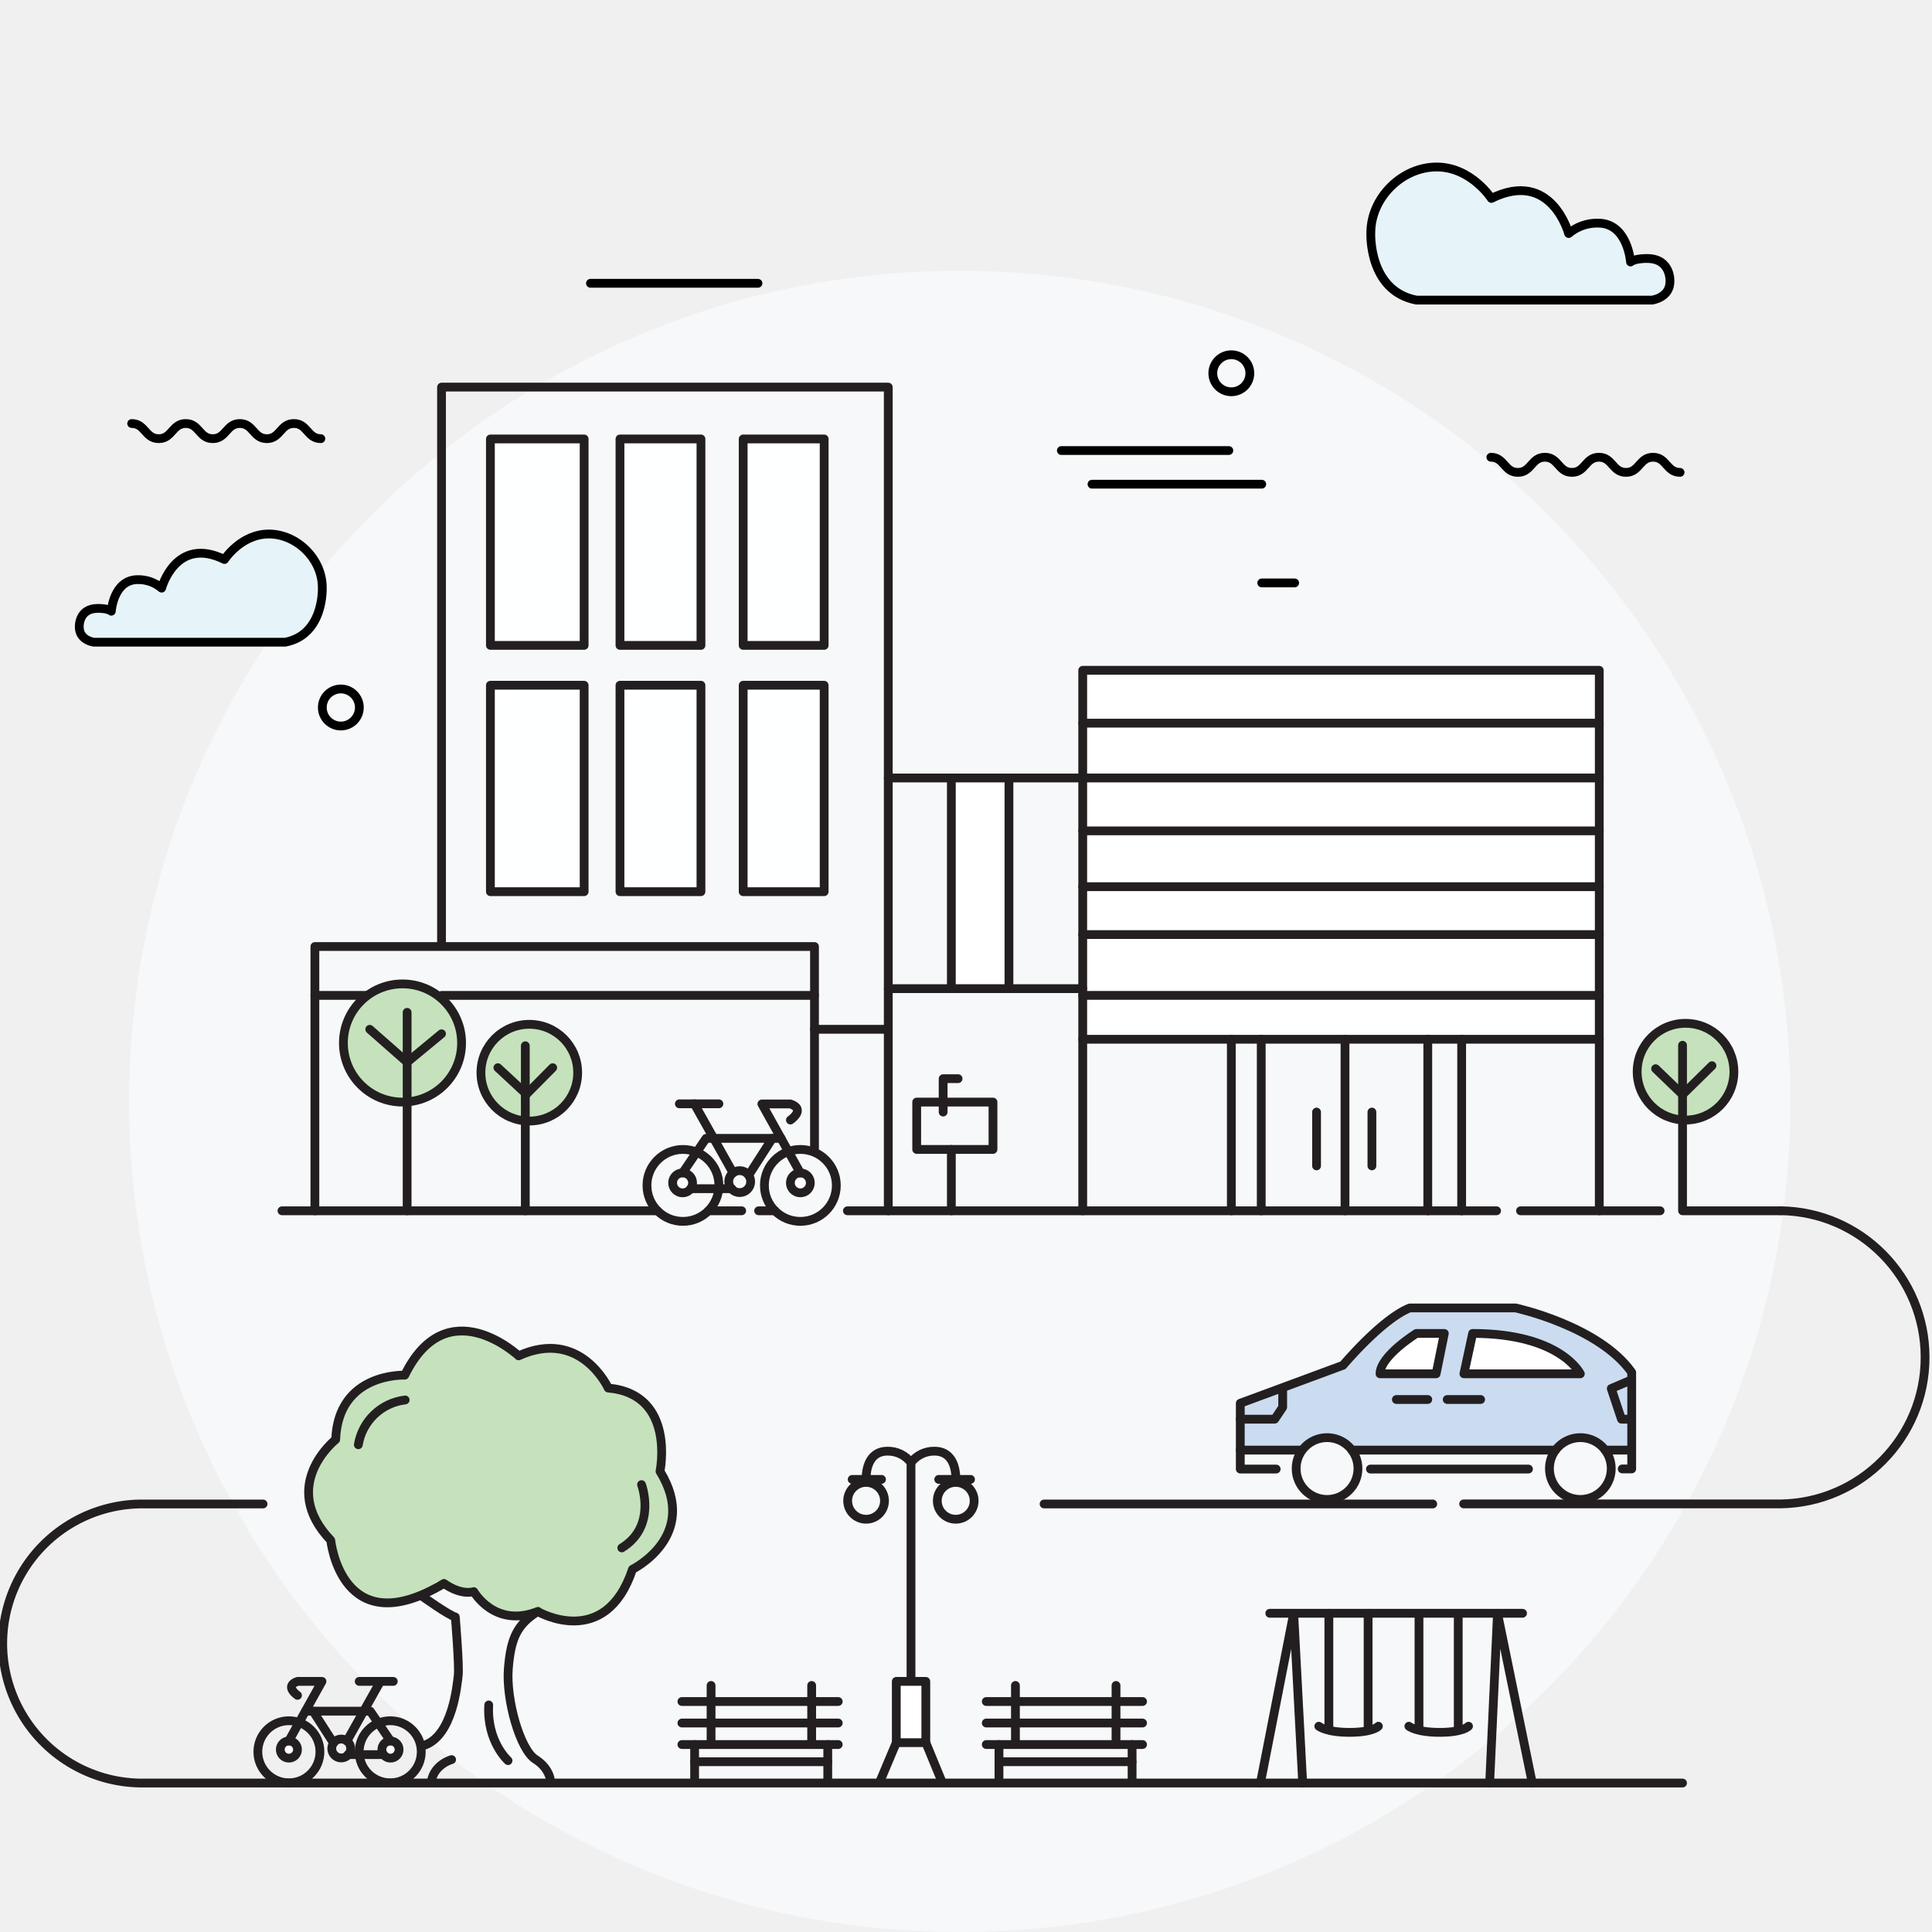
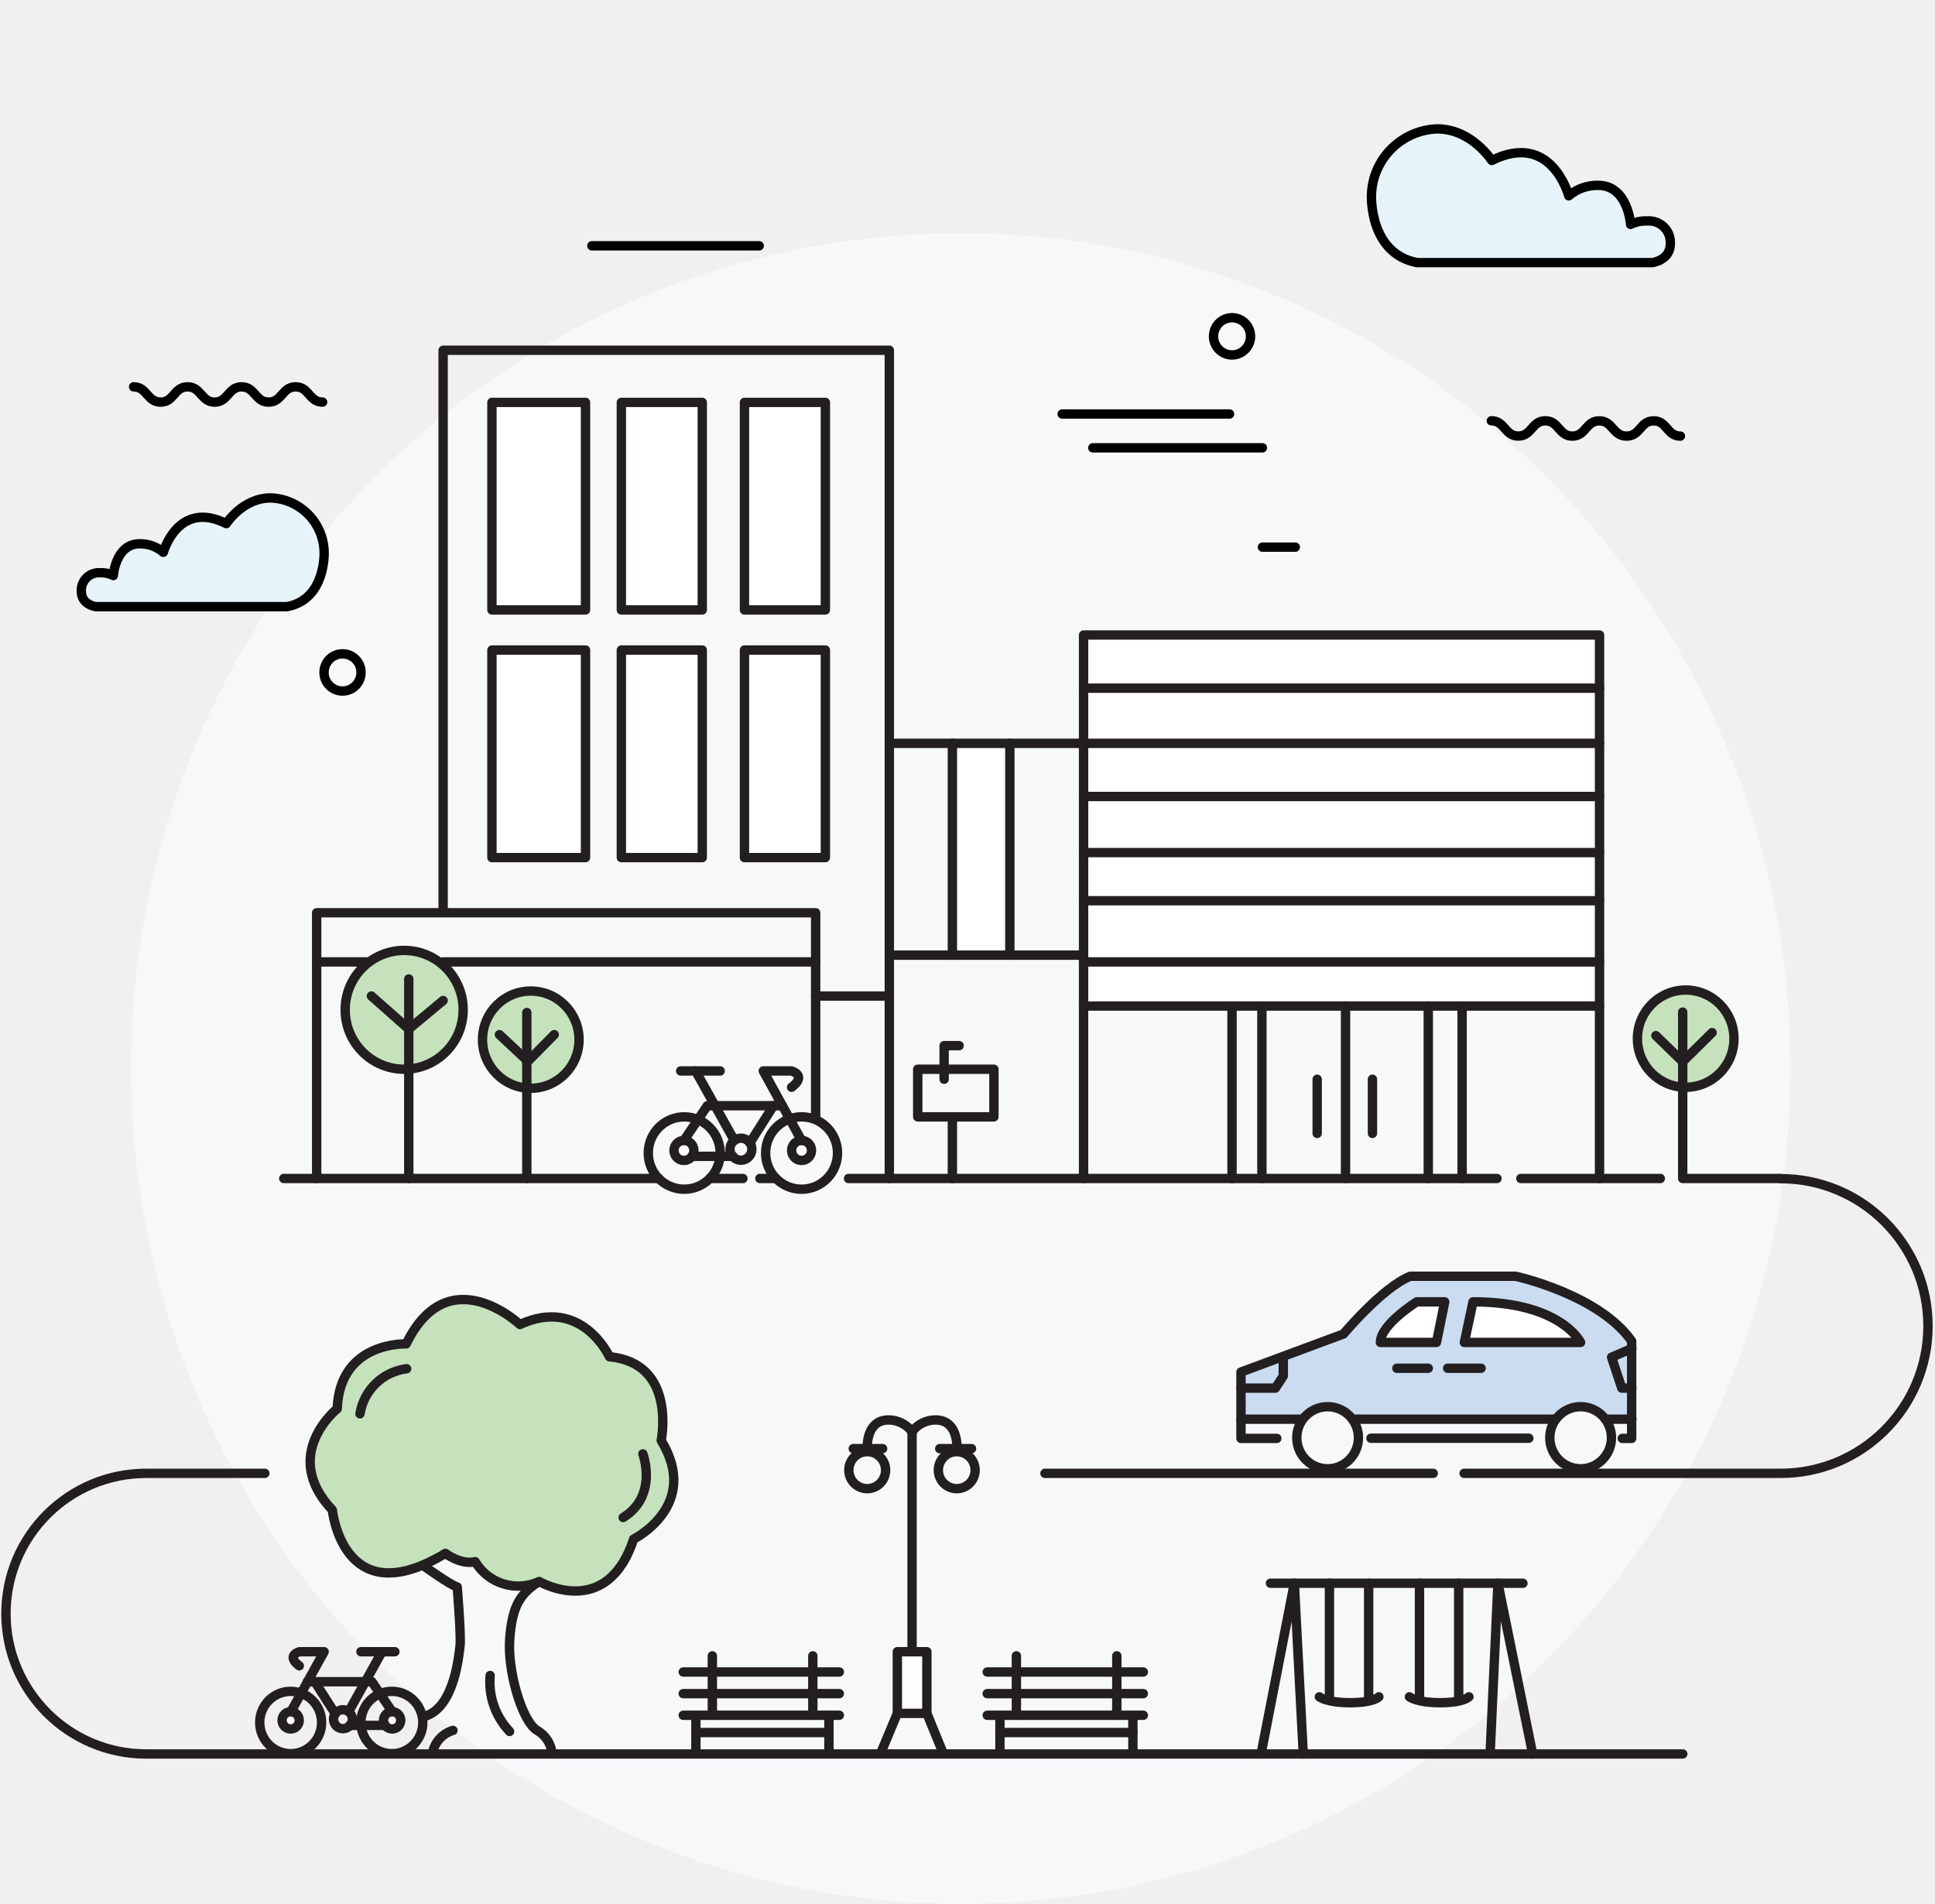
- <svg xmlns="http://www.w3.org/2000/svg" viewBox="0 0 600 600">
+ <svg xmlns="http://www.w3.org/2000/svg" viewBox="0 0 328.33 323.03">
  <defs>
    <style>
-       .a {
+       .a, .c, .f {
+         fill: none;
+       }
+ 
+       .b {
        fill: #f6f8fa;
      }

-       .b, .e {
-         fill: none;
-       }
- 
-       .b, .d, .f {
+       .c, .e, .g {
        stroke: #231f20;
      }

-       .b, .d, .e, .f, .i {
+       .c, .e, .f, .g, .j {
        stroke-linecap: round;
        stroke-linejoin: round;
-         stroke-width: 2.73px;
-       }
- 
-       .c, .f {
+         stroke-width: 1.59px;
+       }
+ 
+       .d, .g {
        fill: #fff;
      }

-       .d {
+       .e {
        fill: #feffff;
      }

-       .e, .i {
+       .f, .j {
        stroke: #000;
      }

-       .g {
+       .h {
        fill: #c5e2bd;
      }

-       .h {
+       .i {
        fill: #cbdcf1;
      }

-       .i {
+       .j {
        fill: #e6f4f9;
      }
    </style>
  </defs>
-   <circle class="a" cx="298.07" cy="342.04" r="257.96" />
  <g>
-     <polyline class="b" points="97.79 376.02 97.79 293.95 252.95 293.95 252.95 357.13" />
-     <line class="b" x1="252.95" y1="309.13" x2="137.12" y2="309.13" />
-     <line class="b" x1="113.9" y1="309.13" x2="97.79" y2="309.13" />
-   </g>
-   <g>
-     <rect class="c" x="336.25" y="208.17" width="160.42" height="114.58" />
-     <polyline class="b" points="496.67 376.02 496.67 208.17 336.25 208.17 336.25 224.58 336.25 376.02" />
-     <line class="b" x1="496.67" y1="224.58" x2="336.25" y2="224.58" />
-     <line class="b" x1="336.25" y1="241.61" x2="496.67" y2="241.61" />
-     <line class="b" x1="496.67" y1="258.03" x2="336.25" y2="258.03" />
-     <line class="b" x1="336.25" y1="275.37" x2="496.67" y2="275.37" />
-     <line class="b" x1="496.67" y1="290.24" x2="336.25" y2="290.24" />
-     <line class="b" x1="336.25" y1="309.13" x2="496.67" y2="309.13" />
-     <polyline class="b" points="496.67 322.75 382.09 322.75 336.25 322.75" />
+     <rect class="a" width="328.33" height="323.03" />
    <g>
-       <line class="b" x1="382.4" y1="376.02" x2="382.4" y2="322.75" />
-       <line class="b" x1="391.69" y1="322.75" x2="391.69" y2="376.02" />
-       <line class="b" x1="417.7" y1="322.75" x2="417.7" y2="376.02" />
-       <line class="b" x1="443.41" y1="322.75" x2="443.41" y2="376.02" />
-       <line class="b" x1="453.93" y1="376.02" x2="453.93" y2="322.75" />
-       <line class="b" x1="426.06" y1="345.36" x2="426.06" y2="362.08" />
-       <line class="b" x1="408.87" y1="345.36" x2="408.87" y2="362.08" />
+       <ellipse class="b" cx="163.02" cy="181.3" rx="140.78" ry="141.73" />
+       <g>
+         <polyline class="c" points="53.73 199.97 53.73 154.88 138.4 154.88 138.4 189.59" />
+         <line class="c" x1="138.4" y1="163.22" x2="75.19" y2="163.22" />
+         <line class="c" x1="62.51" y1="163.22" x2="53.73" y2="163.22" />
+       </g>
+       <g>
+         <rect class="d" x="183.86" y="107.75" width="87.55" height="62.96" />
+         <polyline class="c" points="271.41 199.97 271.41 107.75 183.86 107.75 183.86 116.77 183.86 199.97" />
+         <line class="c" x1="271.41" y1="116.77" x2="183.86" y2="116.77" />
+         <line class="c" x1="183.86" y1="126.13" x2="271.41" y2="126.13" />
+         <line class="c" x1="271.41" y1="135.15" x2="183.86" y2="135.15" />
+         <line class="c" x1="183.86" y1="144.67" x2="271.41" y2="144.67" />
+         <line class="c" x1="271.41" y1="152.84" x2="183.86" y2="152.84" />
+         <line class="c" x1="183.86" y1="163.22" x2="271.41" y2="163.22" />
+         <polyline class="c" points="271.41 170.71 208.88 170.71 183.86 170.71" />
+         <g>
+           <line class="c" x1="209.05" y1="199.97" x2="209.05" y2="170.71" />
+           <line class="c" x1="214.12" y1="170.71" x2="214.12" y2="199.97" />
+           <line class="c" x1="228.31" y1="170.71" x2="228.31" y2="199.97" />
+           <line class="c" x1="242.35" y1="170.71" x2="242.35" y2="199.97" />
+           <line class="c" x1="248.09" y1="199.97" x2="248.09" y2="170.71" />
+           <line class="c" x1="232.88" y1="183.13" x2="232.88" y2="192.32" />
+           <line class="c" x1="223.5" y1="183.13" x2="223.5" y2="192.32" />
+         </g>
+       </g>
+       <g>
+         <rect class="d" x="161.6" y="126.13" width="9.76" height="35.94" />
+         <line class="c" x1="150.9" y1="126.13" x2="183.86" y2="126.13" />
+         <line class="c" x1="161.6" y1="126.13" x2="161.6" y2="162.07" />
+         <line class="c" x1="171.35" y1="162.07" x2="171.35" y2="126.13" />
+         <line class="c" x1="150.9" y1="162.07" x2="183.86" y2="162.07" />
+       </g>
+       <g>
+         <polyline class="c" points="150.9 199.97 150.9 59.43 75.19 59.43 75.19 154.71" />
+         <line class="c" x1="150.9" y1="169.01" x2="138.4" y2="169.01" />
+         <g>
+           <rect class="e" x="83.47" y="68.28" width="15.88" height="35.22" />
+           <rect class="e" x="105.43" y="68.28" width="13.73" height="35.22" />
+           <rect class="e" x="126.32" y="68.28" width="13.73" height="35.22" />
+           <rect class="e" x="83.47" y="110.3" width="15.88" height="35.22" />
+           <rect class="e" x="105.43" y="110.3" width="13.73" height="35.22" />
+           <rect class="e" x="126.32" y="110.3" width="13.73" height="35.22" />
+         </g>
+       </g>
+       <line class="f" x1="214.21" y1="92.84" x2="219.79" y2="92.84" />
+       <path class="c" d="M302.14,200a25,25,0,0,1,0,50H248.43" />
+       <line class="c" x1="177.31" y1="250" x2="243.19" y2="250" />
+       <path class="c" d="M285.53,297.62H24.82a23.81,23.81,0,0,1,0-47.62H44.94" />
+       <polyline class="g" points="48.15 199.97 57.61 199.97 60.48 199.97 78.4 199.97 81.1 199.97 111.79 199.97" />
+       <line class="c" x1="143.98" y1="199.97" x2="254.01" y2="199.97" />
+       <line class="c" x1="258.06" y1="199.97" x2="281.72" y2="199.97" />
+       <g>
+         <polyline class="c" points="213.98 297.62 219.62 268.65 221.14 297.62" />
+         <polyline class="c" points="252.84 297.62 254.17 268.65 260.06 297.62" />
+         <line class="c" x1="215.57" y1="268.65" x2="258.41" y2="268.65" />
+         <path class="c" d="M223.87,287.92s1.2,1,5.23,1,4.87-1,4.87-1" />
+         <line class="c" x1="225.58" y1="268.65" x2="225.58" y2="288.5" />
+         <line class="c" x1="232.23" y1="288.5" x2="232.23" y2="268.65" />
+         <line class="c" x1="240.86" y1="268.65" x2="240.86" y2="288.5" />
+         <line class="c" x1="247.51" y1="288.5" x2="247.51" y2="268.65" />
+         <path class="c" d="M239.15,287.92s1.2,1,5.22,1,4.88-1,4.88-1" />
+       </g>
+       <g>
+         <line class="c" x1="159.93" y1="297.24" x2="157.27" y2="290.73" />
+         <line class="c" x1="152.26" y1="290.73" x2="149.54" y2="297.24" />
+         <path class="c" d="M154.76,280.27V242.94a5,5,0,0,0-4-2c-2.69,0-3.62,2.3-3.62,4.82" />
+         <rect class="g" x="152.26" y="280.27" width="5.01" height="10.46" />
+         <ellipse class="c" cx="147.15" cy="249.46" rx="3.12" ry="3.14" />
+         <ellipse class="c" cx="162.34" cy="249.46" rx="3.12" ry="3.14" />
+         <line class="c" x1="144.78" y1="245.81" x2="149.76" y2="245.81" />
+         <line class="c" x1="159.45" y1="245.81" x2="164.85" y2="245.81" />
+         <path class="c" d="M154.76,242.94a4.94,4.94,0,0,1,4-2c2.69,0,3.63,2.3,3.63,4.82" />
+       </g>
+       <g>
+         <line class="c" x1="172.46" y1="280.97" x2="172.46" y2="291.05" />
+         <line class="c" x1="189.5" y1="280.97" x2="189.5" y2="291.05" />
+         <line class="c" x1="194" y1="283.71" x2="167.51" y2="283.71" />
+         <line class="c" x1="194" y1="287.38" x2="167.51" y2="287.38" />
+         <line class="c" x1="194" y1="291.05" x2="167.51" y2="291.05" />
+         <line class="c" x1="169.67" y1="293.98" x2="192.23" y2="293.98" />
+         <line class="c" x1="192.23" y1="291.05" x2="192.23" y2="297.24" />
+         <line class="c" x1="169.67" y1="291.05" x2="169.67" y2="297.24" />
+       </g>
+       <g>
+         <line class="c" x1="120.87" y1="280.97" x2="120.87" y2="291.05" />
+         <line class="c" x1="137.92" y1="280.97" x2="137.92" y2="291.05" />
+         <line class="c" x1="142.42" y1="283.71" x2="115.93" y2="283.71" />
+         <line class="c" x1="142.42" y1="287.38" x2="115.93" y2="287.38" />
+         <line class="c" x1="142.42" y1="291.05" x2="115.93" y2="291.05" />
+         <line class="c" x1="118.08" y1="293.98" x2="140.65" y2="293.98" />
+         <line class="c" x1="140.65" y1="291.05" x2="140.65" y2="297.24" />
+         <line class="c" x1="118.08" y1="291.05" x2="118.08" y2="297.24" />
+       </g>
+       <g>
+         <path class="h" d="M114.36,251.07a10.08,10.08,0,0,0-2.35-6.48,10.12,10.12,0,0,0-5.36-13.22,9.91,9.91,0,0,0-3.44-.78,10,10,0,0,0-9.67-7.44,9.88,9.88,0,0,0-6,2A10,10,0,0,0,73.74,222a10.11,10.11,0,0,0-4.46,6.45,10,10,0,0,0-11.61,8.11,10.2,10.2,0,0,0-.16,1.83,8.65,8.65,0,0,0,.05.88,10.1,10.1,0,0,0-.56,17v.12a10,10,0,0,0,17.48,6.75,10,10,0,0,0,6,2,10,10,0,0,0,11.32,2.9,10,10,0,0,0,13.84-3,10.08,10.08,0,0,0,1.54-4.28A10.1,10.1,0,0,0,114.36,251.07Z" />
+         <path class="c" d="M72,265.78s4.38,3.15,5.58,3.5c0,0,.69,8.42.48,10s-.91,10.05-5.62,11.83" />
+         <path class="c" d="M76.86,293.62a5,5,0,0,0-3.42,3.58" />
+         <path class="c" d="M86.47,293.8a12.19,12.19,0,0,1-3.3-9.5" />
+         <path class="c" d="M91.52,268.37s11.44,6.67,16-7.22c0,0,11.43-5.66,4.67-16.72,0,0,2.71-13.16-8.78-14.21,0,0-4.67-10.31-15.19-5.47,0,0-12.12-11.46-19.3,3.29,0,0-11.28-.49-11.7,11,0,0-9.75,7.78-.83,17.18,0,0,1.8,17.88,19.18,7.36,0,0,2.62,2,5.06,1.41a8.49,8.49,0,0,0,10.86,3.36c-3.47,2.18-4.59,4.49-5,9.75s2,13.82,4.6,15.5a5,5,0,0,1,2.58,4" />
+         <path class="c" d="M61.08,239.9A9.18,9.18,0,0,1,69,232.25" />
+         <path class="c" d="M109.08,246.7s2.65,7.08-3.34,10.8" />
+       </g>
+       <g>
+         <ellipse class="c" cx="66.49" cy="292.28" rx="5.25" ry="5.29" />
+         <ellipse class="c" cx="49.32" cy="292.28" rx="5.25" ry="5.29" />
+         <ellipse class="g" cx="66.54" cy="291.91" rx="1.46" ry="1.47" />
+         <ellipse class="g" cx="49.32" cy="291.91" rx="1.46" ry="1.47" />
+         <path class="c" d="M50.78,282.66s-2.32-1.58,0-2.39H55l-5.63,10.17" />
+         <polyline class="c" points="52.13 285.36 63.11 285.36 66.54 290.44" />
+         <ellipse class="c" cx="58.19" cy="291.72" rx="1.6" ry="1.61" />
+         <line class="c" x1="64.82" y1="280.27" x2="59.16" y2="290.44" />
+         <line class="c" x1="53.41" y1="285.36" x2="56.89" y2="290.79" />
+         <line class="c" x1="67.01" y1="280.27" x2="61.24" y2="280.27" />
+         <line class="c" x1="65.36" y1="292.77" x2="59.33" y2="292.77" />
+       </g>
+       <g>
+         <polygon class="i" points="210.57 232.81 227.48 226.95 238.82 216.56 257.17 216.8 268.82 220.9 276.9 227.54 276.9 240.81 272.4 240.82 268.2 238.68 264 240.84 229.9 240.92 225.27 238.68 220.42 240.95 210.73 240.97 210.57 232.81" />
+         <path class="c" d="M216.65,244.07h-6.08V232.81l17.4-6.46s6.6-7.92,11.33-9.79h17.88s14.11,3.07,19.68,11v16.51h-1.6" />
+         <polyline class="c" points="276.9 228.81 273.45 230.3 275.18 235.54 276.9 235.54" />
+         <ellipse class="c" cx="225.27" cy="243.96" rx="5.23" ry="5.27" />
+         <ellipse class="c" cx="268.2" cy="243.96" rx="5.23" ry="5.27" />
+         <line class="c" x1="210.57" y1="240.81" x2="220.79" y2="240.81" />
+         <line class="c" x1="229.47" y1="240.81" x2="264" y2="240.81" />
+         <line class="c" x1="272.4" y1="240.81" x2="276.9" y2="240.81" />
+         <line class="c" x1="232.62" y1="244.04" x2="259.41" y2="244.04" />
+         <line class="c" x1="237.02" y1="232.17" x2="242.35" y2="232.17" />
+         <line class="c" x1="245.64" y1="232.17" x2="251.31" y2="232.17" />
+         <polyline class="c" points="210.57 235.54 216.4 235.54 217.75 233.49 217.75 230.3" />
+         <path class="g" d="M249.94,220.9l-1.47,6.89H268.2S264.9,220.9,249.94,220.9Z" />
+         <path class="g" d="M243.74,227.79l1.4-6.89H240.4s-6.17,3.83-6.17,6.89Z" />
+       </g>
+       <g>
+         <line class="c" x1="161.6" y1="199.97" x2="161.6" y2="189.51" />
+         <polyline class="c" points="160.2 183.13 160.2 177.43 162.74 177.43" />
+         <rect class="c" x="155.72" y="181.43" width="12.93" height="8.08" />
+       </g>
+       <g>
+         <ellipse class="h" cx="68.83" cy="171.32" rx="10.03" ry="10.1" />
+         <line class="c" x1="69.36" y1="199.97" x2="69.36" y2="166.11" />
+         <polyline class="c" points="63.02 169.01 69.36 174.62 75.19 169.77" />
+         <ellipse class="c" cx="68.58" cy="171.35" rx="10.01" ry="10.08" />
+       </g>
+       <g>
+         <ellipse class="h" cx="90.06" cy="176.41" rx="8.19" ry="8.25" />
+         <line class="c" x1="89.39" y1="171.81" x2="89.39" y2="199.97" />
+         <line class="c" x1="94.04" y1="175.56" x2="89.39" y2="180.28" />
+         <line class="c" x1="84.74" y1="175.56" x2="89.39" y2="179.9" />
+         <ellipse class="c" cx="90.06" cy="176.41" rx="8.19" ry="8.25" />
+       </g>
+       <g>
+         <ellipse class="h" cx="286.03" cy="176.24" rx="8.19" ry="8.25" />
+         <polyline class="c" points="285.52 171.73 285.52 199.97 302.14 199.97" />
+         <polyline class="c" points="280.97 175.73 285.52 180.15 290.51 175.22" />
+         <ellipse class="c" cx="286.03" cy="176.24" rx="8.19" ry="8.25" />
+       </g>
+       <g>
+         <line class="c" x1="120.42" y1="199.97" x2="126.06" y2="199.97" />
+         <line class="c" x1="128.93" y1="199.97" x2="131.69" y2="199.97" />
+         <ellipse class="c" cx="116.1" cy="195.65" rx="6.1" ry="6.14" />
+         <ellipse class="c" cx="136.01" cy="195.65" rx="6.1" ry="6.14" />
+         <ellipse class="g" cx="116.05" cy="195.21" rx="1.69" ry="1.7" />
+         <ellipse class="g" cx="136.01" cy="195.21" rx="1.69" ry="1.7" />
+         <path class="c" d="M134.31,184.49s2.69-1.83,0-2.77h-4.8L136,193.51" />
+         <polyline class="c" points="132.75 187.62 120.02 187.62 116.05 193.51" />
+         <ellipse class="c" cx="125.72" cy="195" rx="1.86" ry="1.87" />
+         <line class="c" x1="118.03" y1="181.72" x2="124.6" y2="193.51" />
+         <line class="c" x1="131.25" y1="187.62" x2="127.24" y2="193.92" />
+         <line class="c" x1="115.5" y1="181.72" x2="122.2" y2="181.72" />
+         <line class="c" x1="117.41" y1="196.21" x2="124.4" y2="196.21" />
+       </g>
+       <line class="f" x1="180.23" y1="70.25" x2="208.63" y2="70.25" />
+       <line class="f" x1="185.43" y1="75.99" x2="214.21" y2="75.99" />
+       <line class="f" x1="100.42" y1="41.71" x2="128.82" y2="41.71" />
+       <path class="j" d="M253.12,27.23s-3.42-5.36-9.25-5.36a11.56,11.56,0,0,0-11.16,11.2s-.47,9.91,7.73,11.49h39.93s3.05-.39,3.05-3.19a3.64,3.64,0,0,0-3.4-3.88,3,3,0,0,0-.52,0,5.74,5.74,0,0,0-2.82.59s-.43-6.63-5.5-6.63a7.45,7.45,0,0,0-5,1.78S263.3,22.17,253.12,27.23Z" />
+       <path class="j" d="M38.4,88.85s2.78-4.36,7.52-4.36A9.39,9.39,0,0,1,55,93.61s.38,8.06-6.28,9.33H16.27s-2.47-.31-2.47-2.59a3,3,0,0,1,2.8-3.17,2.16,2.16,0,0,1,.36,0,4.61,4.61,0,0,1,2.27.48s.36-5.39,4.48-5.39a6,6,0,0,1,4,1.45S30.18,84.73,38.4,88.85Z" />
+       <path class="f" d="M253.05,71.4c2.29,0,2.29,2.59,4.58,2.59s2.29-2.59,4.58-2.59S264.5,74,266.79,74s2.29-2.59,4.58-2.59S273.66,74,276,74s2.29-2.59,4.59-2.59S282.83,74,285.13,74" />
+       <path class="f" d="M54.74,68.23c-2.29,0-2.29-2.59-4.58-2.59s-2.29,2.59-4.58,2.59S43.29,65.64,41,65.64s-2.29,2.59-4.58,2.59-2.27-2.59-4.59-2.59-2.28,2.59-4.57,2.59-2.3-2.59-4.59-2.59" />
+       <ellipse class="f" cx="209.05" cy="57.07" rx="3.14" ry="3.16" />
+       <ellipse class="f" cx="58.12" cy="114.1" rx="3.14" ry="3.16" />
    </g>
  </g>
-   <g>
-     <rect class="c" x="295.45" y="241.61" width="17.88" height="65.42" />
-     <line class="b" x1="275.86" y1="241.61" x2="336.25" y2="241.61" />
-     <line class="b" x1="295.45" y1="241.61" x2="295.45" y2="307.03" />
-     <line class="b" x1="313.34" y1="307.03" x2="313.34" y2="241.61" />
-     <line class="b" x1="275.86" y1="307.03" x2="336.25" y2="307.03" />
-   </g>
-   <g>
-     <polyline class="b" points="275.86 376.02 275.86 120.22 137.12 120.22 137.12 293.64" />
-     <line class="b" x1="275.86" y1="319.66" x2="252.95" y2="319.66" />
-     <g>
-       <rect class="d" x="152.3" y="136.32" width="29.11" height="64.11" />
-       <rect class="d" x="192.54" y="136.32" width="25.15" height="64.11" />
-       <rect class="d" x="230.8" y="136.32" width="25.15" height="64.11" />
-       <rect class="d" x="152.3" y="212.81" width="29.11" height="64.11" />
-       <rect class="d" x="192.54" y="212.81" width="25.15" height="64.11" />
-       <rect class="d" x="230.8" y="212.81" width="25.15" height="64.11" />
-     </g>
-   </g>
-   <line class="e" x1="391.85" y1="181.03" x2="402.07" y2="181.03" />
-   <path class="b" d="M553,376a45.53,45.53,0,0,1,0,91.05H454.55" />
-   <line class="b" x1="324.25" y1="467.07" x2="444.95" y2="467.07" />
-   <path class="b" d="M522.53,553.74H44.84a43.34,43.34,0,1,1,0-86.67H81.69" />
-   <polyline class="f" points="87.57 376.02 104.92 376.02 110.18 376.02 143.01 376.02 147.96 376.02 204.17 376.02" />
-   <line class="f" x1="263.17" y1="376.02" x2="464.77" y2="376.02" />
-   <line class="f" x1="472.21" y1="376.02" x2="515.56" y2="376.02" />
-   <g>
-     <polyline class="b" points="391.44 553.74 401.77 501.02 404.56 553.74" />
-     <polyline class="b" points="462.63 553.74 465.06 501.02 475.86 553.74" />
-     <line class="b" x1="394.34" y1="501.02" x2="472.84" y2="501.02" />
-     <path class="b" d="M409.56,536.09s2.2,1.91,9.57,1.91,8.94-1.91,8.94-1.91" />
-     <line class="b" x1="412.69" y1="501.02" x2="412.69" y2="537.13" />
-     <line class="b" x1="424.88" y1="537.13" x2="424.88" y2="501.02" />
-     <line class="b" x1="440.68" y1="501.02" x2="440.68" y2="537.13" />
-     <line class="b" x1="452.87" y1="537.13" x2="452.87" y2="501.02" />
-     <path class="b" d="M437.54,536.09s2.21,1.91,9.58,1.91,8.94-1.91,8.94-1.91" />
-   </g>
-   <g>
-     <line class="b" x1="292.4" y1="553.04" x2="287.53" y2="541.2" />
-     <line class="b" x1="278.35" y1="541.2" x2="273.36" y2="553.04" />
-     <path class="b" d="M282.92,522.17V454.22a9,9,0,0,0-7.3-3.55c-4.93,0-6.65,4.18-6.65,8.77" />
-     <rect class="f" x="278.35" y="522.17" width="9.17" height="19.03" />
-     <circle class="b" cx="268.97" cy="466.09" r="5.72" />
-     <circle class="b" cx="296.81" cy="466.09" r="5.72" />
-     <line class="b" x1="264.65" y1="459.44" x2="273.76" y2="459.44" />
-     <line class="b" x1="291.53" y1="459.44" x2="301.4" y2="459.44" />
-     <path class="b" d="M282.92,454.22a9,9,0,0,1,7.3-3.55c4.93,0,6.64,4.18,6.64,8.77" />
-   </g>
-   <g>
-     <line class="b" x1="315.35" y1="523.43" x2="315.35" y2="541.78" />
-     <line class="b" x1="346.59" y1="523.43" x2="346.59" y2="541.78" />
-     <line class="b" x1="354.83" y1="528.42" x2="306.29" y2="528.42" />
-     <line class="b" x1="354.83" y1="535.1" x2="306.29" y2="535.1" />
-     <line class="b" x1="354.83" y1="541.78" x2="306.29" y2="541.78" />
-     <line class="b" x1="310.24" y1="547.12" x2="351.58" y2="547.12" />
-     <line class="b" x1="351.58" y1="541.78" x2="351.58" y2="553.04" />
-     <line class="b" x1="310.24" y1="541.78" x2="310.24" y2="553.04" />
-   </g>
-   <g>
-     <line class="b" x1="220.83" y1="523.43" x2="220.83" y2="541.78" />
-     <line class="b" x1="252.07" y1="523.43" x2="252.07" y2="541.78" />
-     <line class="b" x1="260.32" y1="528.42" x2="211.77" y2="528.42" />
-     <line class="b" x1="260.32" y1="535.1" x2="211.77" y2="535.1" />
-     <line class="b" x1="260.32" y1="541.78" x2="211.77" y2="541.78" />
-     <line class="b" x1="215.72" y1="547.12" x2="257.07" y2="547.12" />
-     <line class="b" x1="257.07" y1="541.78" x2="257.07" y2="553.04" />
-     <line class="b" x1="215.72" y1="541.78" x2="215.72" y2="553.04" />
-   </g>
-   <g>
-     <path class="g" d="M208.89,469.06a18.34,18.34,0,0,0-4.29-11.8,18.38,18.38,0,0,0-16.13-25.44A18.34,18.34,0,0,0,159.75,422a18.38,18.38,0,0,0-33.53,6,18.31,18.31,0,0,0-21.56,18.1c0,.54,0,1.07.09,1.6a18.37,18.37,0,0,0-1,30.85c0,.07,0,.14,0,.22a18.37,18.37,0,0,0,32,12.29,18.31,18.31,0,0,0,10.94,3.69,18.31,18.31,0,0,0,20.83,5.19,18.36,18.36,0,0,0,28.18-13.25A18.38,18.38,0,0,0,208.89,469.06Z" />
-     <path class="b" d="M131.19,495.79s8,5.74,10.21,6.38c0,0,1.28,15.32.9,18.25s-1.68,18.29-10.31,21.52" />
-     <path class="b" d="M140.25,546.46S135,547.87,134,553" />
-     <path class="b" d="M157.78,546.78s-6.68-5.92-6-17.29" />
-     <path class="b" d="M167.06,500.51s20.94,12.13,29.36-13.15c0,0,20.94-10.3,8.55-30.42,0,0,5-24-16.08-25.87,0,0-8.55-18.77-27.83-10,0,0-22.21-20.85-35.36,6,0,0-20.68-.9-21.45,20,0,0-17.87,14.17-1.53,31.28,0,0,3.3,32.55,35.16,13.4,0,0,4.8,3.7,9.27,2.55,0,0,6.51,11.49,19.91,6.13-6.38,4-8.42,8.17-9.19,17.74s3.57,25.15,8.42,28.21,4.73,7.28,4.73,7.28" />
-     <path class="b" d="M111.28,448.68a16.74,16.74,0,0,1,14.55-13.91" />
-     <path class="b" d="M199.23,461.06s4.85,12.9-6.13,19.66" />
-   </g>
-   <g>
-     <circle class="b" cx="121.19" cy="544.03" r="9.64" />
-     <circle class="b" cx="89.72" cy="544.03" r="9.64" />
-     <circle class="f" cx="121.27" cy="543.34" r="2.67" />
-     <circle class="f" cx="89.72" cy="543.34" r="2.67" />
-     <path class="b" d="M92.39,526.51s-4.24-2.87,0-4.34H100l-10.31,18.5" />
-     <polyline class="b" points="94.87 531.42 114.99 531.42 121.27 540.67" />
-     <circle class="b" cx="105.97" cy="543.01" r="2.94" />
-     <line class="b" x1="118.13" y1="522.17" x2="107.75" y2="540.67" />
-     <line class="b" x1="97.22" y1="531.42" x2="103.58" y2="541.31" />
-     <line class="b" x1="122.14" y1="522.17" x2="111.55" y2="522.17" />
-     <line class="b" x1="119.11" y1="544.91" x2="108.07" y2="544.91" />
-   </g>
-   <g>
-     <polygon class="h" points="385.18 435.79 416.16 425.11 436.95 406.21 470.56 406.65 491.92 414.11 506.74 426.19 506.74 450.34 498.48 450.36 490.79 446.47 483.09 450.4 420.6 450.55 412.13 446.47 403.24 450.59 385.47 450.63 385.18 435.79" />
-     <path class="b" d="M396.33,456.23H385.18V435.79L417.08,424s12.08-14.4,20.75-17.81h32.83s25.86,5.58,36.08,20v30h-2.95" />
-     <polyline class="b" points="506.74 428.51 500.39 431.22 503.56 440.74 506.74 440.74" />
-     <circle class="b" cx="412.13" cy="456.07" r="9.6" />
-     <circle class="b" cx="490.79" cy="456.07" r="9.6" />
-     <line class="b" x1="385.18" y1="450.34" x2="403.92" y2="450.34" />
-     <line class="b" x1="419.83" y1="450.34" x2="483.09" y2="450.34" />
-     <line class="b" x1="498.48" y1="450.34" x2="506.74" y2="450.34" />
-     <line class="b" x1="425.6" y1="456.23" x2="474.68" y2="456.23" />
-     <line class="b" x1="433.65" y1="434.63" x2="443.41" y2="434.63" />
-     <line class="b" x1="449.44" y1="434.63" x2="459.82" y2="434.63" />
-     <polyline class="b" points="385.18 440.74 395.87 440.74 398.35 437.03 398.35 431.22" />
-     <path class="f" d="M457.34,414.11l-2.71,12.54h36.16S484.75,414.11,457.34,414.11Z" />
-     <path class="f" d="M446,426.65l2.55-12.54h-8.67s-11.3,7-11.3,12.54Z" />
-   </g>
-   <g>
-     <line class="b" x1="295.45" y1="376.02" x2="295.45" y2="356.97" />
-     <polyline class="b" points="292.9 345.36 292.9 334.99 297.54 334.99" />
-     <rect class="b" x="284.69" y="342.26" width="23.69" height="14.71" />
-   </g>
-   <g>
-     <circle class="g" cx="125.47" cy="323.88" r="18.39" />
-     <line class="b" x1="126.44" y1="376.02" x2="126.44" y2="314.39" />
-     <polyline class="b" points="114.83 319.66 126.44 329.88 137.12 321.05" />
-     <circle class="b" cx="125" cy="323.91" r="18.35" />
-   </g>
-   <g>
-     <circle class="g" cx="164.38" cy="333.13" r="15.02" />
-     <line class="b" x1="163.14" y1="324.77" x2="163.14" y2="376.02" />
-     <line class="b" x1="171.65" y1="331.58" x2="163.14" y2="340.17" />
-     <line class="b" x1="154.62" y1="331.58" x2="163.14" y2="339.48" />
-     <circle class="b" cx="164.38" cy="333.13" r="15.02" />
-   </g>
-   <g>
-     <circle class="g" cx="523.46" cy="332.82" r="15.02" />
-     <polyline class="b" points="522.53 324.61 522.53 376.02 552.98 376.02" />
-     <polyline class="b" points="514.17 331.89 522.53 339.94 531.67 330.96" />
-     <circle class="b" cx="523.46" cy="332.82" r="15.02" />
-   </g>
-   <g>
-     <line class="f" x1="220" y1="376.02" x2="230.34" y2="376.02" />
-     <line class="f" x1="235.6" y1="376.02" x2="240.65" y2="376.02" />
-     <circle class="b" cx="212.09" cy="368.14" r="11.17" />
-     <circle class="b" cx="248.56" cy="368.14" r="11.17" />
-     <circle class="f" cx="211.99" cy="367.35" r="3.1" />
-     <circle class="f" cx="248.56" cy="367.35" r="3.1" />
-     <path class="b" d="M245.47,347.84s4.91-3.33,0-5h-8.86l11.95,21.45" />
-     <polyline class="b" points="242.59 353.53 219.27 353.53 211.99 364.25" />
-     <circle class="b" cx="229.72" cy="366.96" r="3.41" />
-     <line class="b" x1="215.63" y1="342.8" x2="227.66" y2="364.25" />
-     <line class="b" x1="239.86" y1="353.53" x2="232.5" y2="364.99" />
-     <line class="b" x1="210.98" y1="342.8" x2="223.26" y2="342.8" />
-     <line class="b" x1="214.49" y1="369.16" x2="227.29" y2="369.16" />
-   </g>
-   <line class="e" x1="329.61" y1="139.92" x2="381.63" y2="139.92" />
-   <line class="e" x1="339.13" y1="150.37" x2="391.85" y2="150.37" />
-   <line class="e" x1="183.37" y1="87.98" x2="235.4" y2="87.98" />
-   <path class="i" d="M463.15,61.62s-6.27-9.76-17-9.76-20.43,9.52-20.43,20.44c0,0-.86,18,14.16,20.9h73.17s5.57-.69,5.57-5.8c0,0,.41-7.12-7.11-7.12,0,0-3.69-.08-5.14,1.08,0,0-.81-12.07-10.1-12.07a13.71,13.71,0,0,0-9.12,3.24S481.81,52.4,463.15,61.62Z" />
-   <path class="i" d="M69.71,173.76s5.1-7.92,13.78-7.92,16.6,7.73,16.6,16.6c0,0,.69,14.65-11.51,17H29.15s-4.53-.57-4.53-4.72c0,0-.33-5.78,5.78-5.78,0,0,3-.07,4.17.88,0,0,.66-9.81,8.21-9.81a11.13,11.13,0,0,1,7.41,2.64S54.56,166.28,69.71,173.76Z" />
-   <path class="e" d="M463,142c4.19,0,4.19,4.7,8.39,4.7s4.19-4.7,8.39-4.7,4.2,4.7,8.39,4.7,4.2-4.7,8.4-4.7,4.2,4.7,8.39,4.7,4.2-4.7,8.4-4.7,4.2,4.7,8.4,4.7" />
-   <path class="e" d="M99.65,136.23c-4.19,0-4.19-4.7-8.39-4.7s-4.2,4.7-8.39,4.7-4.2-4.7-8.39-4.7-4.2,4.7-8.4,4.7-4.2-4.7-8.39-4.7-4.2,4.7-8.4,4.7-4.2-4.7-8.4-4.7" />
-   <circle class="e" cx="382.4" cy="115.92" r="5.75" />
-   <circle class="e" cx="105.85" cy="219.72" r="5.75" />
</svg>
